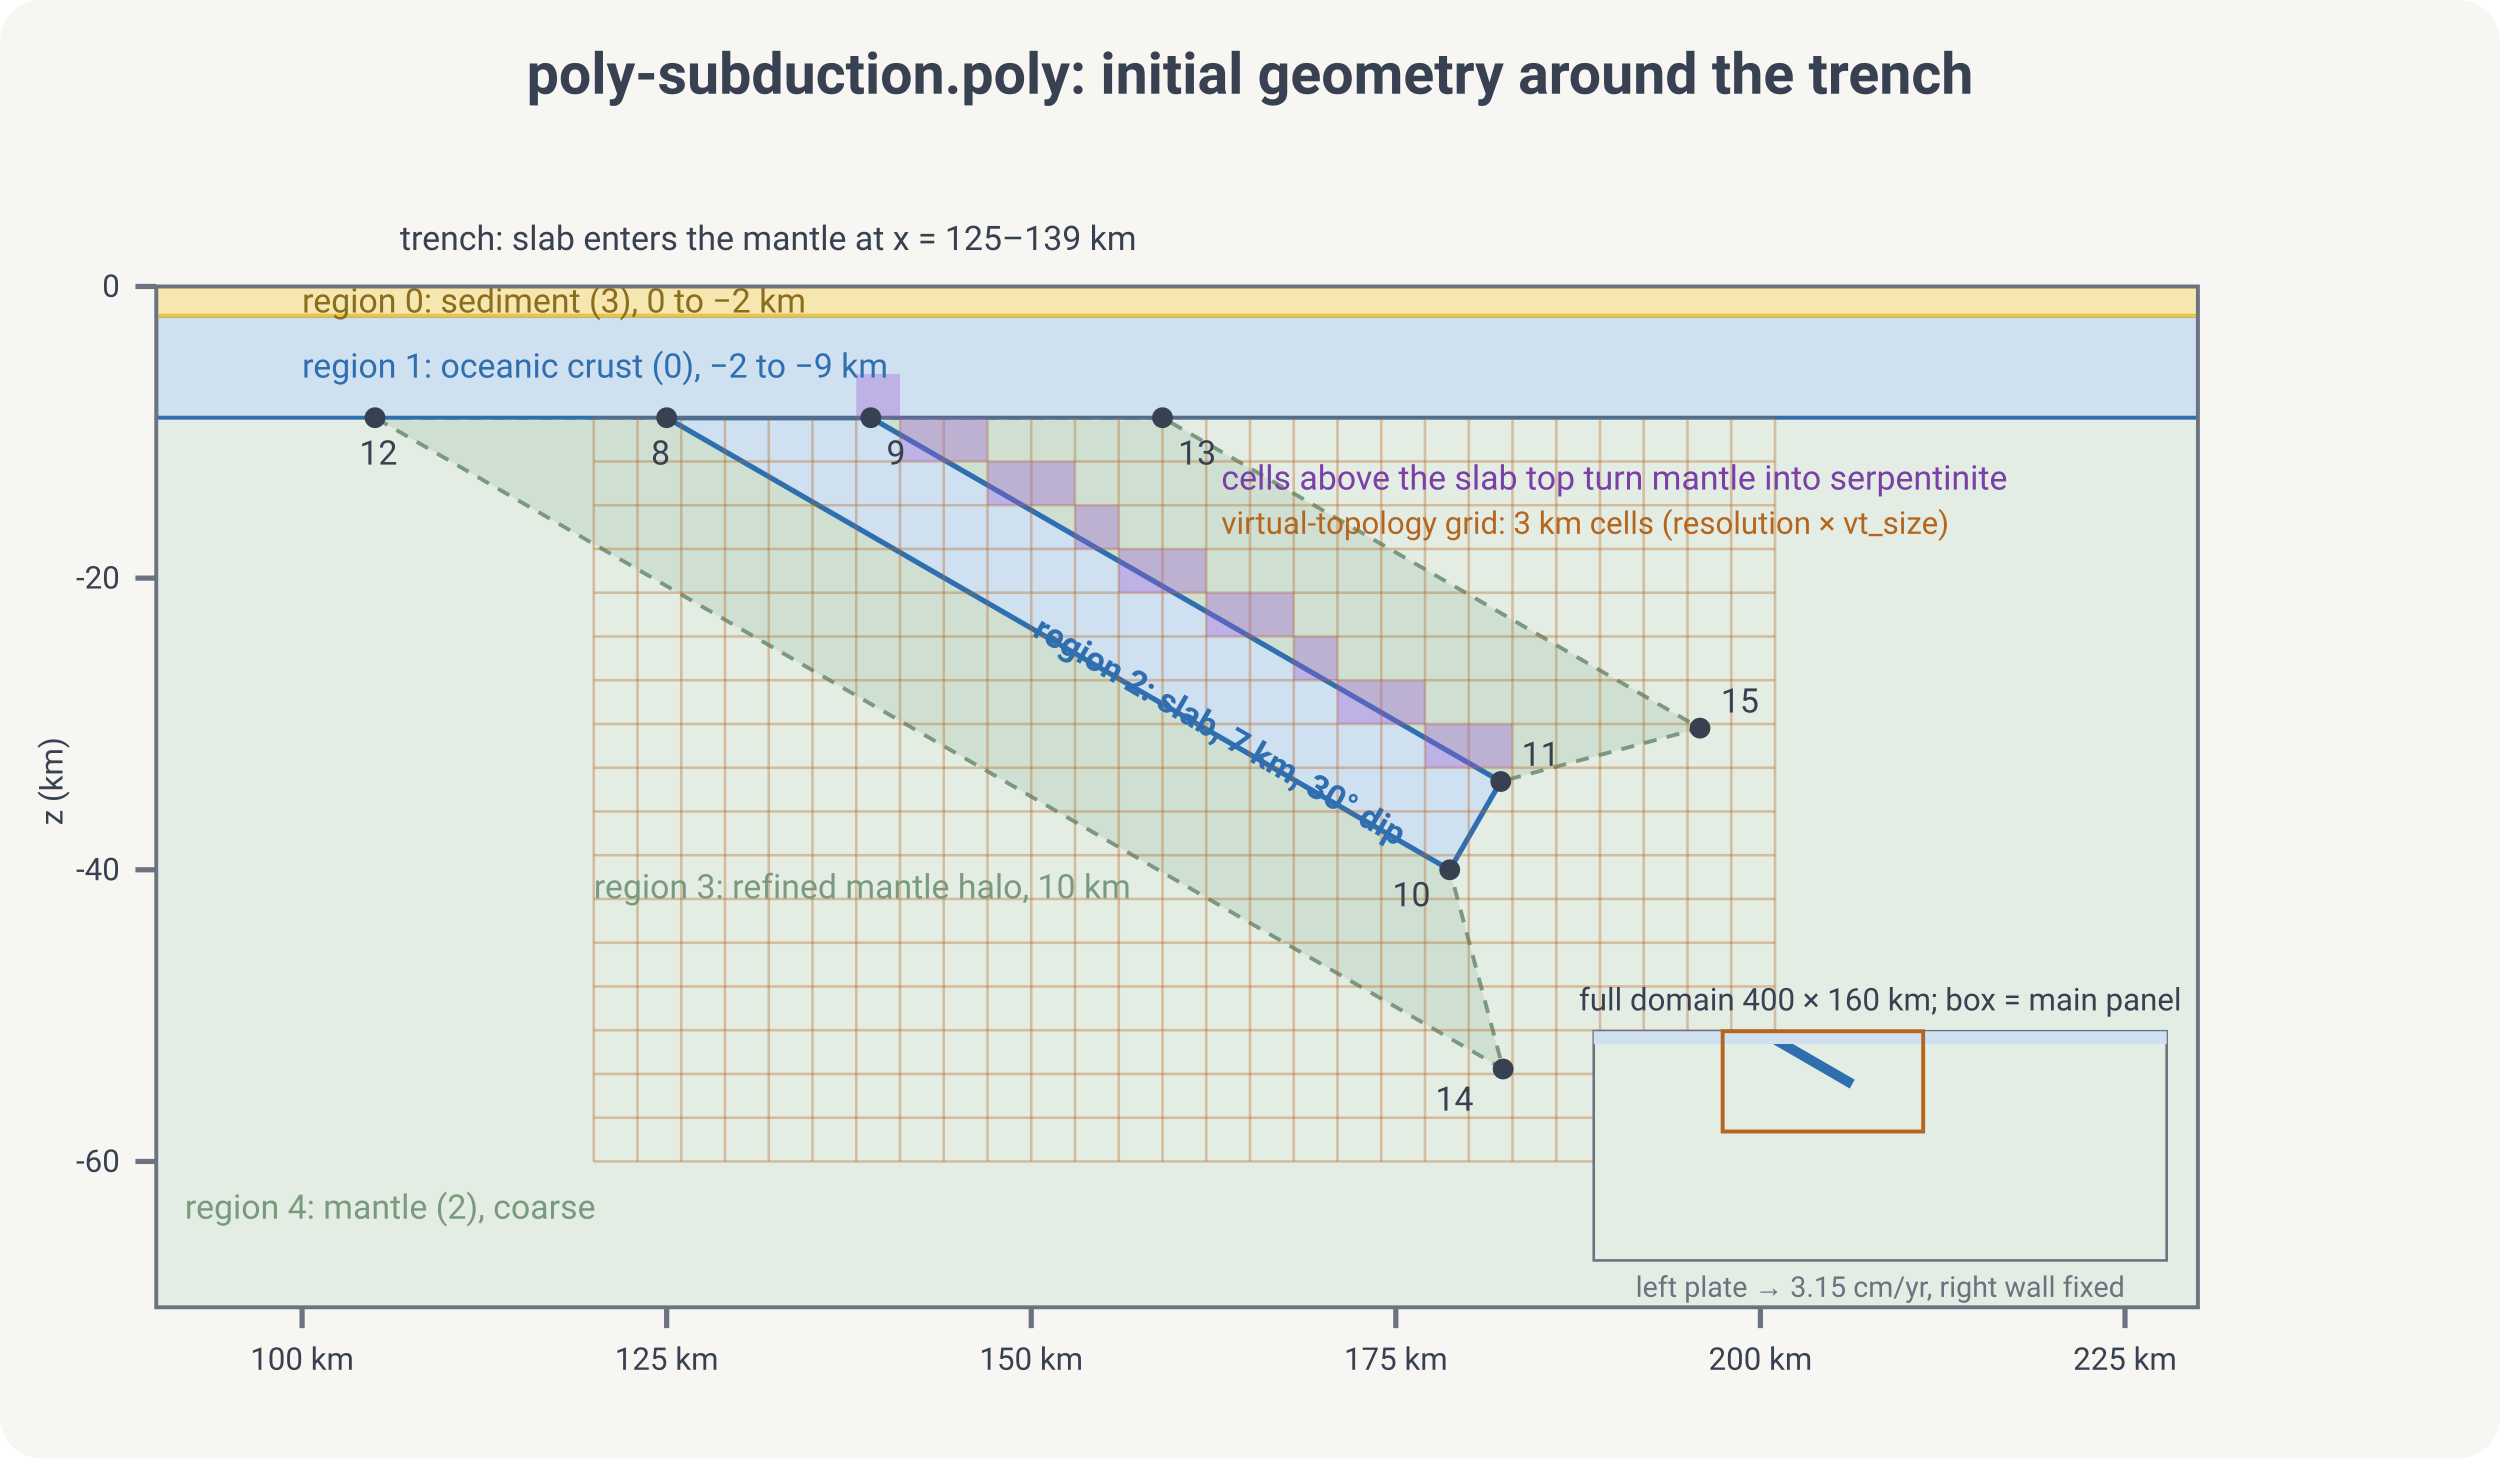
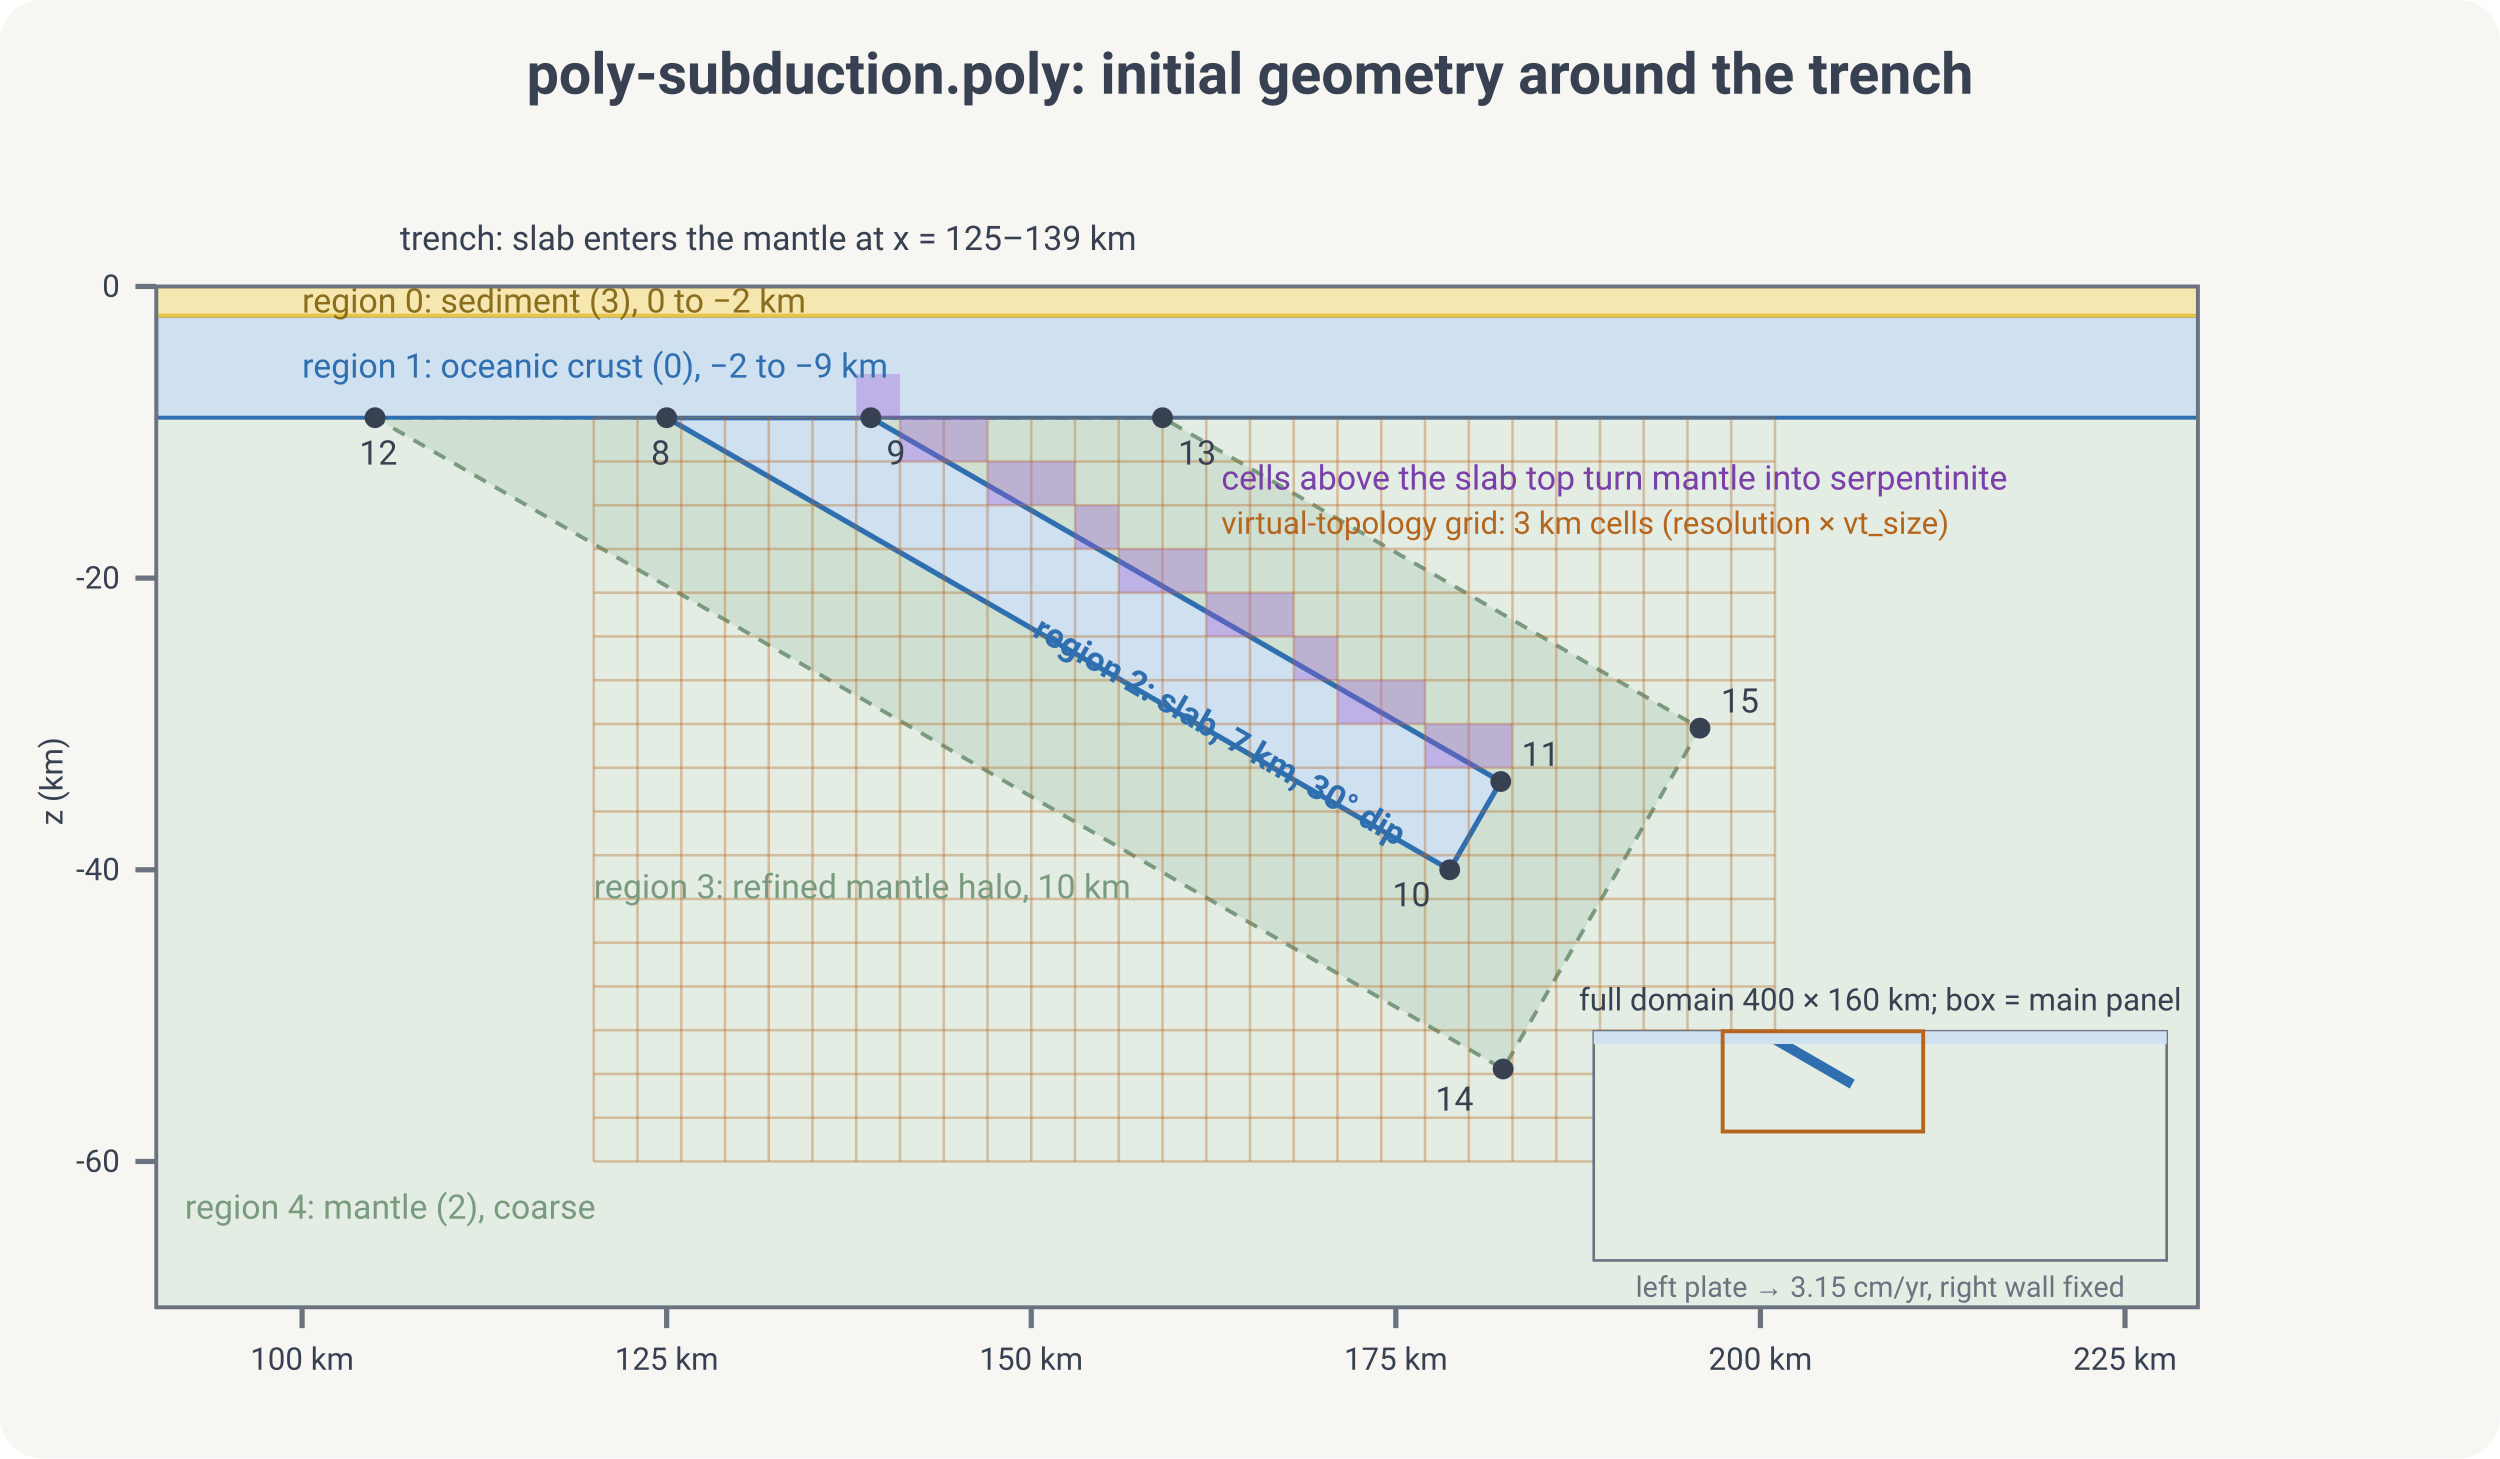
<svg xmlns="http://www.w3.org/2000/svg" viewBox="0 0 960 560" width="960" height="560" role="img" aria-label="Initial geometry of the subduction example: a 2 km sediment layer over 7 km oceanic crust across the domain, a 7 km slab of oceanic crust dipping 30 degrees from the trench at 125-139 km to 40 km depth, a 10 km halo of refined mantle around it, and the 3 km virtual-topology grid over the slab">
  <style>text{font-family:system-ui,-apple-system,"Segoe UI",Roboto,Arial,sans-serif}</style>
  <rect width="960" height="560" rx="16" fill="#F7F6F2" />
  <text x="480" y="36" text-anchor="middle" font-size="22" font-weight="700" fill="#374151">poly-subduction.poly: initial geometry around the trench</text>
  <defs>
    <clipPath id="main">
      <rect x="60" y="110" width="784" height="392" />
    </clipPath>
  </defs>
  <g clip-path="url(#main)">
    <rect x="60" y="160.4" width="784" height="400" fill="#E3EDE4" />
-     <polygon points="144.0,160.4 256.0,160.4 334.4,160.4 446.4,160.4 652.8,279.6 576.3,300.1 556.7,334.0 577.2,410.5" fill="#CFE0D2" stroke="#7A9A7E" stroke-width="1.5" stroke-dasharray="5 4" />
+     <polygon points="144.0,160.4 256.0,160.4 334.4,160.4 446.4,160.4 652.8,279.6 577.2,410.5" fill="#CFE0D2" stroke="#7A9A7E" stroke-width="1.5" stroke-dasharray="5 4" />
    <polygon points="256.0,160.4 334.4,160.4 576.3,300.1 556.7,334.0" fill="#CFE0F0" stroke="#2F6FB0" stroke-width="2" />
    <rect x="60" y="121.2" width="784" height="39.2" fill="#CFE0F0" stroke="#2F6FB0" stroke-width="1.5" />
    <rect x="60" y="110.0" width="784" height="11.2" fill="#F6E7B0" stroke="#E8C547" stroke-width="1.5" />
    <line x1="228.0" y1="160.4" x2="228.0" y2="446.0" stroke="#B5651D" stroke-opacity="0.35" stroke-width="1" />
    <line x1="244.8" y1="160.4" x2="244.8" y2="446.0" stroke="#B5651D" stroke-opacity="0.35" stroke-width="1" />
    <line x1="261.6" y1="160.4" x2="261.6" y2="446.0" stroke="#B5651D" stroke-opacity="0.35" stroke-width="1" />
    <line x1="278.4" y1="160.4" x2="278.4" y2="446.0" stroke="#B5651D" stroke-opacity="0.35" stroke-width="1" />
    <line x1="295.2" y1="160.4" x2="295.2" y2="446.0" stroke="#B5651D" stroke-opacity="0.35" stroke-width="1" />
    <line x1="312.0" y1="160.4" x2="312.0" y2="446.0" stroke="#B5651D" stroke-opacity="0.35" stroke-width="1" />
    <line x1="328.8" y1="160.4" x2="328.8" y2="446.0" stroke="#B5651D" stroke-opacity="0.35" stroke-width="1" />
    <line x1="345.6" y1="160.4" x2="345.6" y2="446.0" stroke="#B5651D" stroke-opacity="0.35" stroke-width="1" />
    <line x1="362.4" y1="160.4" x2="362.4" y2="446.0" stroke="#B5651D" stroke-opacity="0.35" stroke-width="1" />
    <line x1="379.2" y1="160.4" x2="379.2" y2="446.0" stroke="#B5651D" stroke-opacity="0.35" stroke-width="1" />
    <line x1="396.0" y1="160.4" x2="396.0" y2="446.0" stroke="#B5651D" stroke-opacity="0.35" stroke-width="1" />
    <line x1="412.8" y1="160.4" x2="412.8" y2="446.0" stroke="#B5651D" stroke-opacity="0.35" stroke-width="1" />
    <line x1="429.6" y1="160.4" x2="429.6" y2="446.0" stroke="#B5651D" stroke-opacity="0.35" stroke-width="1" />
    <line x1="446.4" y1="160.4" x2="446.4" y2="446.0" stroke="#B5651D" stroke-opacity="0.35" stroke-width="1" />
    <line x1="463.2" y1="160.4" x2="463.2" y2="446.0" stroke="#B5651D" stroke-opacity="0.35" stroke-width="1" />
    <line x1="480.0" y1="160.4" x2="480.0" y2="446.0" stroke="#B5651D" stroke-opacity="0.35" stroke-width="1" />
    <line x1="496.8" y1="160.4" x2="496.8" y2="446.0" stroke="#B5651D" stroke-opacity="0.35" stroke-width="1" />
    <line x1="513.6" y1="160.4" x2="513.6" y2="446.0" stroke="#B5651D" stroke-opacity="0.35" stroke-width="1" />
    <line x1="530.4" y1="160.4" x2="530.4" y2="446.0" stroke="#B5651D" stroke-opacity="0.35" stroke-width="1" />
    <line x1="547.2" y1="160.4" x2="547.2" y2="446.0" stroke="#B5651D" stroke-opacity="0.35" stroke-width="1" />
    <line x1="564.0" y1="160.4" x2="564.0" y2="446.0" stroke="#B5651D" stroke-opacity="0.35" stroke-width="1" />
    <line x1="580.8" y1="160.4" x2="580.8" y2="446.0" stroke="#B5651D" stroke-opacity="0.35" stroke-width="1" />
    <line x1="597.6" y1="160.4" x2="597.6" y2="446.0" stroke="#B5651D" stroke-opacity="0.35" stroke-width="1" />
    <line x1="614.4" y1="160.4" x2="614.4" y2="446.0" stroke="#B5651D" stroke-opacity="0.35" stroke-width="1" />
    <line x1="631.2" y1="160.4" x2="631.2" y2="446.0" stroke="#B5651D" stroke-opacity="0.35" stroke-width="1" />
    <line x1="648.0" y1="160.4" x2="648.0" y2="446.0" stroke="#B5651D" stroke-opacity="0.35" stroke-width="1" />
    <line x1="664.8" y1="160.4" x2="664.8" y2="446.0" stroke="#B5651D" stroke-opacity="0.35" stroke-width="1" />
    <line x1="681.6" y1="160.4" x2="681.6" y2="446.0" stroke="#B5651D" stroke-opacity="0.35" stroke-width="1" />
    <line x1="228.0" y1="160.4" x2="681.6" y2="160.4" stroke="#B5651D" stroke-opacity="0.35" stroke-width="1" />
    <line x1="228.0" y1="177.2" x2="681.6" y2="177.2" stroke="#B5651D" stroke-opacity="0.35" stroke-width="1" />
    <line x1="228.0" y1="194.0" x2="681.6" y2="194.0" stroke="#B5651D" stroke-opacity="0.35" stroke-width="1" />
    <line x1="228.0" y1="210.8" x2="681.6" y2="210.8" stroke="#B5651D" stroke-opacity="0.35" stroke-width="1" />
    <line x1="228.0" y1="227.6" x2="681.6" y2="227.6" stroke="#B5651D" stroke-opacity="0.35" stroke-width="1" />
    <line x1="228.0" y1="244.4" x2="681.6" y2="244.4" stroke="#B5651D" stroke-opacity="0.35" stroke-width="1" />
    <line x1="228.0" y1="261.2" x2="681.6" y2="261.2" stroke="#B5651D" stroke-opacity="0.35" stroke-width="1" />
    <line x1="228.0" y1="278.0" x2="681.6" y2="278.0" stroke="#B5651D" stroke-opacity="0.35" stroke-width="1" />
    <line x1="228.0" y1="294.8" x2="681.6" y2="294.8" stroke="#B5651D" stroke-opacity="0.35" stroke-width="1" />
    <line x1="228.0" y1="311.6" x2="681.6" y2="311.6" stroke="#B5651D" stroke-opacity="0.35" stroke-width="1" />
    <line x1="228.0" y1="328.4" x2="681.6" y2="328.4" stroke="#B5651D" stroke-opacity="0.35" stroke-width="1" />
    <line x1="228.0" y1="345.2" x2="681.6" y2="345.2" stroke="#B5651D" stroke-opacity="0.35" stroke-width="1" />
    <line x1="228.0" y1="362.0" x2="681.6" y2="362.0" stroke="#B5651D" stroke-opacity="0.35" stroke-width="1" />
    <line x1="228.0" y1="378.8" x2="681.6" y2="378.8" stroke="#B5651D" stroke-opacity="0.35" stroke-width="1" />
    <line x1="228.0" y1="395.6" x2="681.6" y2="395.6" stroke="#B5651D" stroke-opacity="0.35" stroke-width="1" />
    <line x1="228.0" y1="412.4" x2="681.6" y2="412.4" stroke="#B5651D" stroke-opacity="0.35" stroke-width="1" />
    <line x1="228.0" y1="429.2" x2="681.6" y2="429.2" stroke="#B5651D" stroke-opacity="0.35" stroke-width="1" />
    <line x1="228.0" y1="446.0" x2="681.6" y2="446.0" stroke="#B5651D" stroke-opacity="0.35" stroke-width="1" />
    <rect x="328.8" y="143.6" width="16.8" height="16.8" fill="#9b59d0" fill-opacity="0.35" />
    <rect x="345.6" y="160.4" width="16.8" height="16.8" fill="#9b59d0" fill-opacity="0.35" />
    <rect x="362.4" y="160.4" width="16.8" height="16.8" fill="#9b59d0" fill-opacity="0.35" />
    <rect x="379.2" y="177.2" width="16.8" height="16.8" fill="#9b59d0" fill-opacity="0.35" />
    <rect x="396.0" y="177.2" width="16.8" height="16.8" fill="#9b59d0" fill-opacity="0.35" />
    <rect x="412.8" y="194.0" width="16.8" height="16.8" fill="#9b59d0" fill-opacity="0.35" />
    <rect x="429.6" y="210.8" width="16.8" height="16.8" fill="#9b59d0" fill-opacity="0.35" />
    <rect x="446.4" y="210.8" width="16.8" height="16.8" fill="#9b59d0" fill-opacity="0.35" />
    <rect x="463.2" y="227.6" width="16.8" height="16.8" fill="#9b59d0" fill-opacity="0.35" />
    <rect x="480.0" y="227.6" width="16.8" height="16.8" fill="#9b59d0" fill-opacity="0.35" />
    <rect x="496.8" y="244.4" width="16.8" height="16.8" fill="#9b59d0" fill-opacity="0.35" />
    <rect x="513.6" y="261.2" width="16.8" height="16.8" fill="#9b59d0" fill-opacity="0.35" />
    <rect x="530.4" y="261.2" width="16.8" height="16.8" fill="#9b59d0" fill-opacity="0.35" />
    <rect x="547.2" y="278.0" width="16.8" height="16.8" fill="#9b59d0" fill-opacity="0.35" />
    <rect x="564.0" y="278.0" width="16.8" height="16.8" fill="#9b59d0" fill-opacity="0.35" />
  </g>
  <circle cx="256.0" cy="160.4" r="4" fill="#374151" />
  <text x="250.0" y="178.4" font-size="13" fill="#374151">8</text>
  <circle cx="334.4" cy="160.4" r="4" fill="#374151" />
  <text x="340.4" y="178.4" font-size="13" fill="#374151">9</text>
  <circle cx="556.7" cy="334.0" r="4" fill="#374151" />
  <text x="534.7" y="348.0" font-size="13" fill="#374151">10</text>
  <circle cx="576.3" cy="300.1" r="4" fill="#374151" />
  <text x="584.3" y="294.1" font-size="13" fill="#374151">11</text>
  <circle cx="144.0" cy="160.4" r="4" fill="#374151" />
  <text x="138.0" y="178.4" font-size="13" fill="#374151">12</text>
  <circle cx="446.4" cy="160.4" r="4" fill="#374151" />
  <text x="452.4" y="178.4" font-size="13" fill="#374151">13</text>
  <circle cx="577.2" cy="410.5" r="4" fill="#374151" />
  <text x="551.2" y="426.5" font-size="13" fill="#374151">14</text>
  <circle cx="652.8" cy="279.6" r="4" fill="#374151" />
  <text x="660.8" y="273.6" font-size="13" fill="#374151">15</text>
  <text x="116" y="120" font-size="13" fill="#8a6d1d">region 0: sediment (3), 0 to −2 km</text>
  <text x="116" y="145" font-size="13" fill="#2F6FB0">region 1: oceanic crust (0), −2 to −9 km</text>
  <text x="396" y="244" font-size="13" font-weight="700" fill="#2F6FB0" transform="rotate(30 396 244)">region 2: slab, 7 km, 30° dip</text>
  <text x="228" y="345" font-size="13" fill="#7A9A7E">region 3: refined mantle halo, 10 km</text>
  <text x="71" y="468" font-size="13" fill="#7A9A7E">region 4: mantle (2), coarse</text>
  <text x="469" y="188" font-size="13" fill="#7a3fa8">cells above the slab top turn mantle into serpentinite</text>
  <text x="469" y="205" font-size="12" fill="#B5651D">virtual-topology grid: 3 km cells (resolution × vt_size)</text>
  <text x="295" y="96" text-anchor="middle" font-size="13" fill="#374151">trench: slab enters the mantle at x = 125–139 km</text>
  <line x1="116.0" y1="502" x2="116.0" y2="510" stroke="#6B7280" stroke-width="2" />
  <text x="116.0" y="526" text-anchor="middle" font-size="12" fill="#374151">100 km</text>
  <line x1="256.0" y1="502" x2="256.0" y2="510" stroke="#6B7280" stroke-width="2" />
  <text x="256.0" y="526" text-anchor="middle" font-size="12" fill="#374151">125 km</text>
  <line x1="396.0" y1="502" x2="396.0" y2="510" stroke="#6B7280" stroke-width="2" />
  <text x="396.0" y="526" text-anchor="middle" font-size="12" fill="#374151">150 km</text>
  <line x1="536.0" y1="502" x2="536.0" y2="510" stroke="#6B7280" stroke-width="2" />
  <text x="536.0" y="526" text-anchor="middle" font-size="12" fill="#374151">175 km</text>
  <line x1="676.0" y1="502" x2="676.0" y2="510" stroke="#6B7280" stroke-width="2" />
  <text x="676.0" y="526" text-anchor="middle" font-size="12" fill="#374151">200 km</text>
  <line x1="816.0" y1="502" x2="816.0" y2="510" stroke="#6B7280" stroke-width="2" />
  <text x="816.0" y="526" text-anchor="middle" font-size="12" fill="#374151">225 km</text>
  <line x1="52" y1="110.0" x2="60" y2="110.0" stroke="#6B7280" stroke-width="2" />
  <text x="46" y="114.0" text-anchor="end" font-size="12" fill="#374151">0</text>
  <line x1="52" y1="222.0" x2="60" y2="222.0" stroke="#6B7280" stroke-width="2" />
  <text x="46" y="226.0" text-anchor="end" font-size="12" fill="#374151">-20</text>
  <line x1="52" y1="334.0" x2="60" y2="334.0" stroke="#6B7280" stroke-width="2" />
  <text x="46" y="338.0" text-anchor="end" font-size="12" fill="#374151">-40</text>
  <line x1="52" y1="446.0" x2="60" y2="446.0" stroke="#6B7280" stroke-width="2" />
  <text x="46" y="450.0" text-anchor="end" font-size="12" fill="#374151">-60</text>
  <text x="24" y="300" text-anchor="middle" font-size="12" fill="#374151" transform="rotate(-90 24 300)">z (km)</text>
  <rect x="60" y="110" width="784" height="392" fill="none" stroke="#6B7280" stroke-width="1.5" />
  <rect x="612" y="396" width="220" height="88.0" fill="#E3EDE4" stroke="#6B7280" stroke-width="1" />
  <rect x="612" y="396" width="220" height="4.95" fill="#CFE0F0" />
  <polygon points="680.8,400.9 688.5,400.9 712.2,414.6 710.3,418.0" fill="#2F6FB0" />
  <rect x="661.5" y="396.0" width="77.0" height="38.5" fill="none" stroke="#B5651D" stroke-width="1.5" />
  <text x="722" y="388" text-anchor="middle" font-size="12" fill="#374151">full domain 400 × 160 km; box = main panel</text>
  <text x="722" y="498" text-anchor="middle" font-size="11" fill="#6B7280">left plate → 3.15 cm/yr, right wall fixed</text>
</svg>
